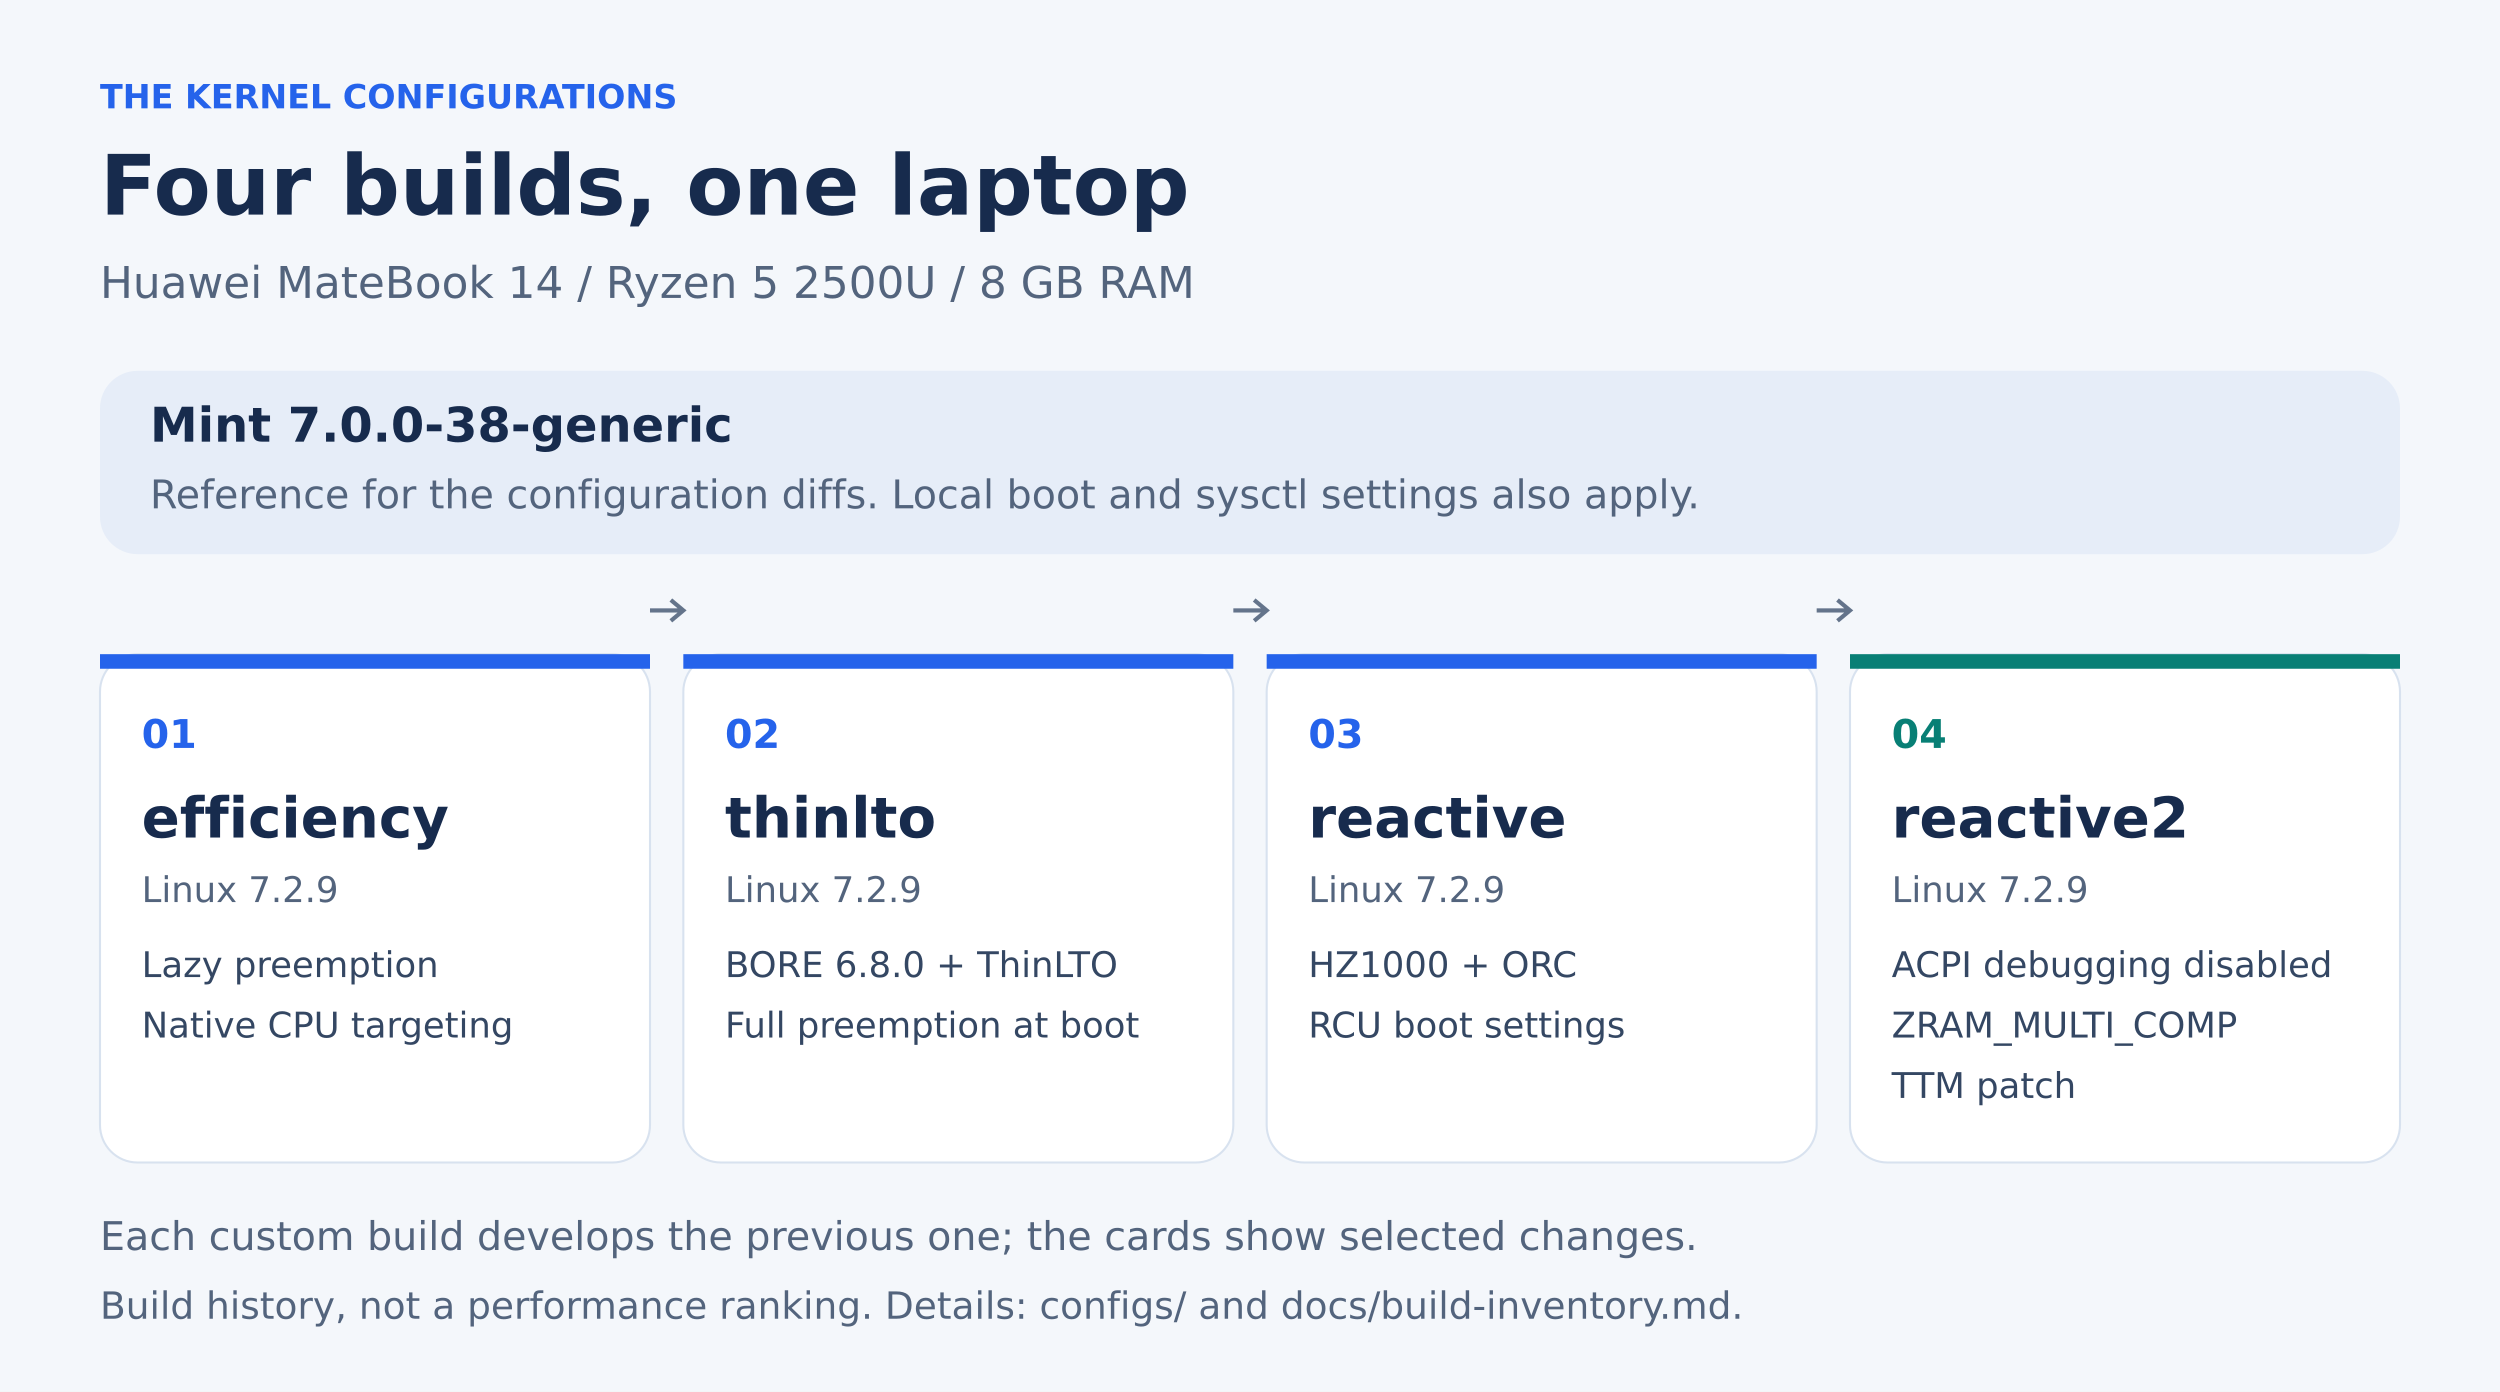
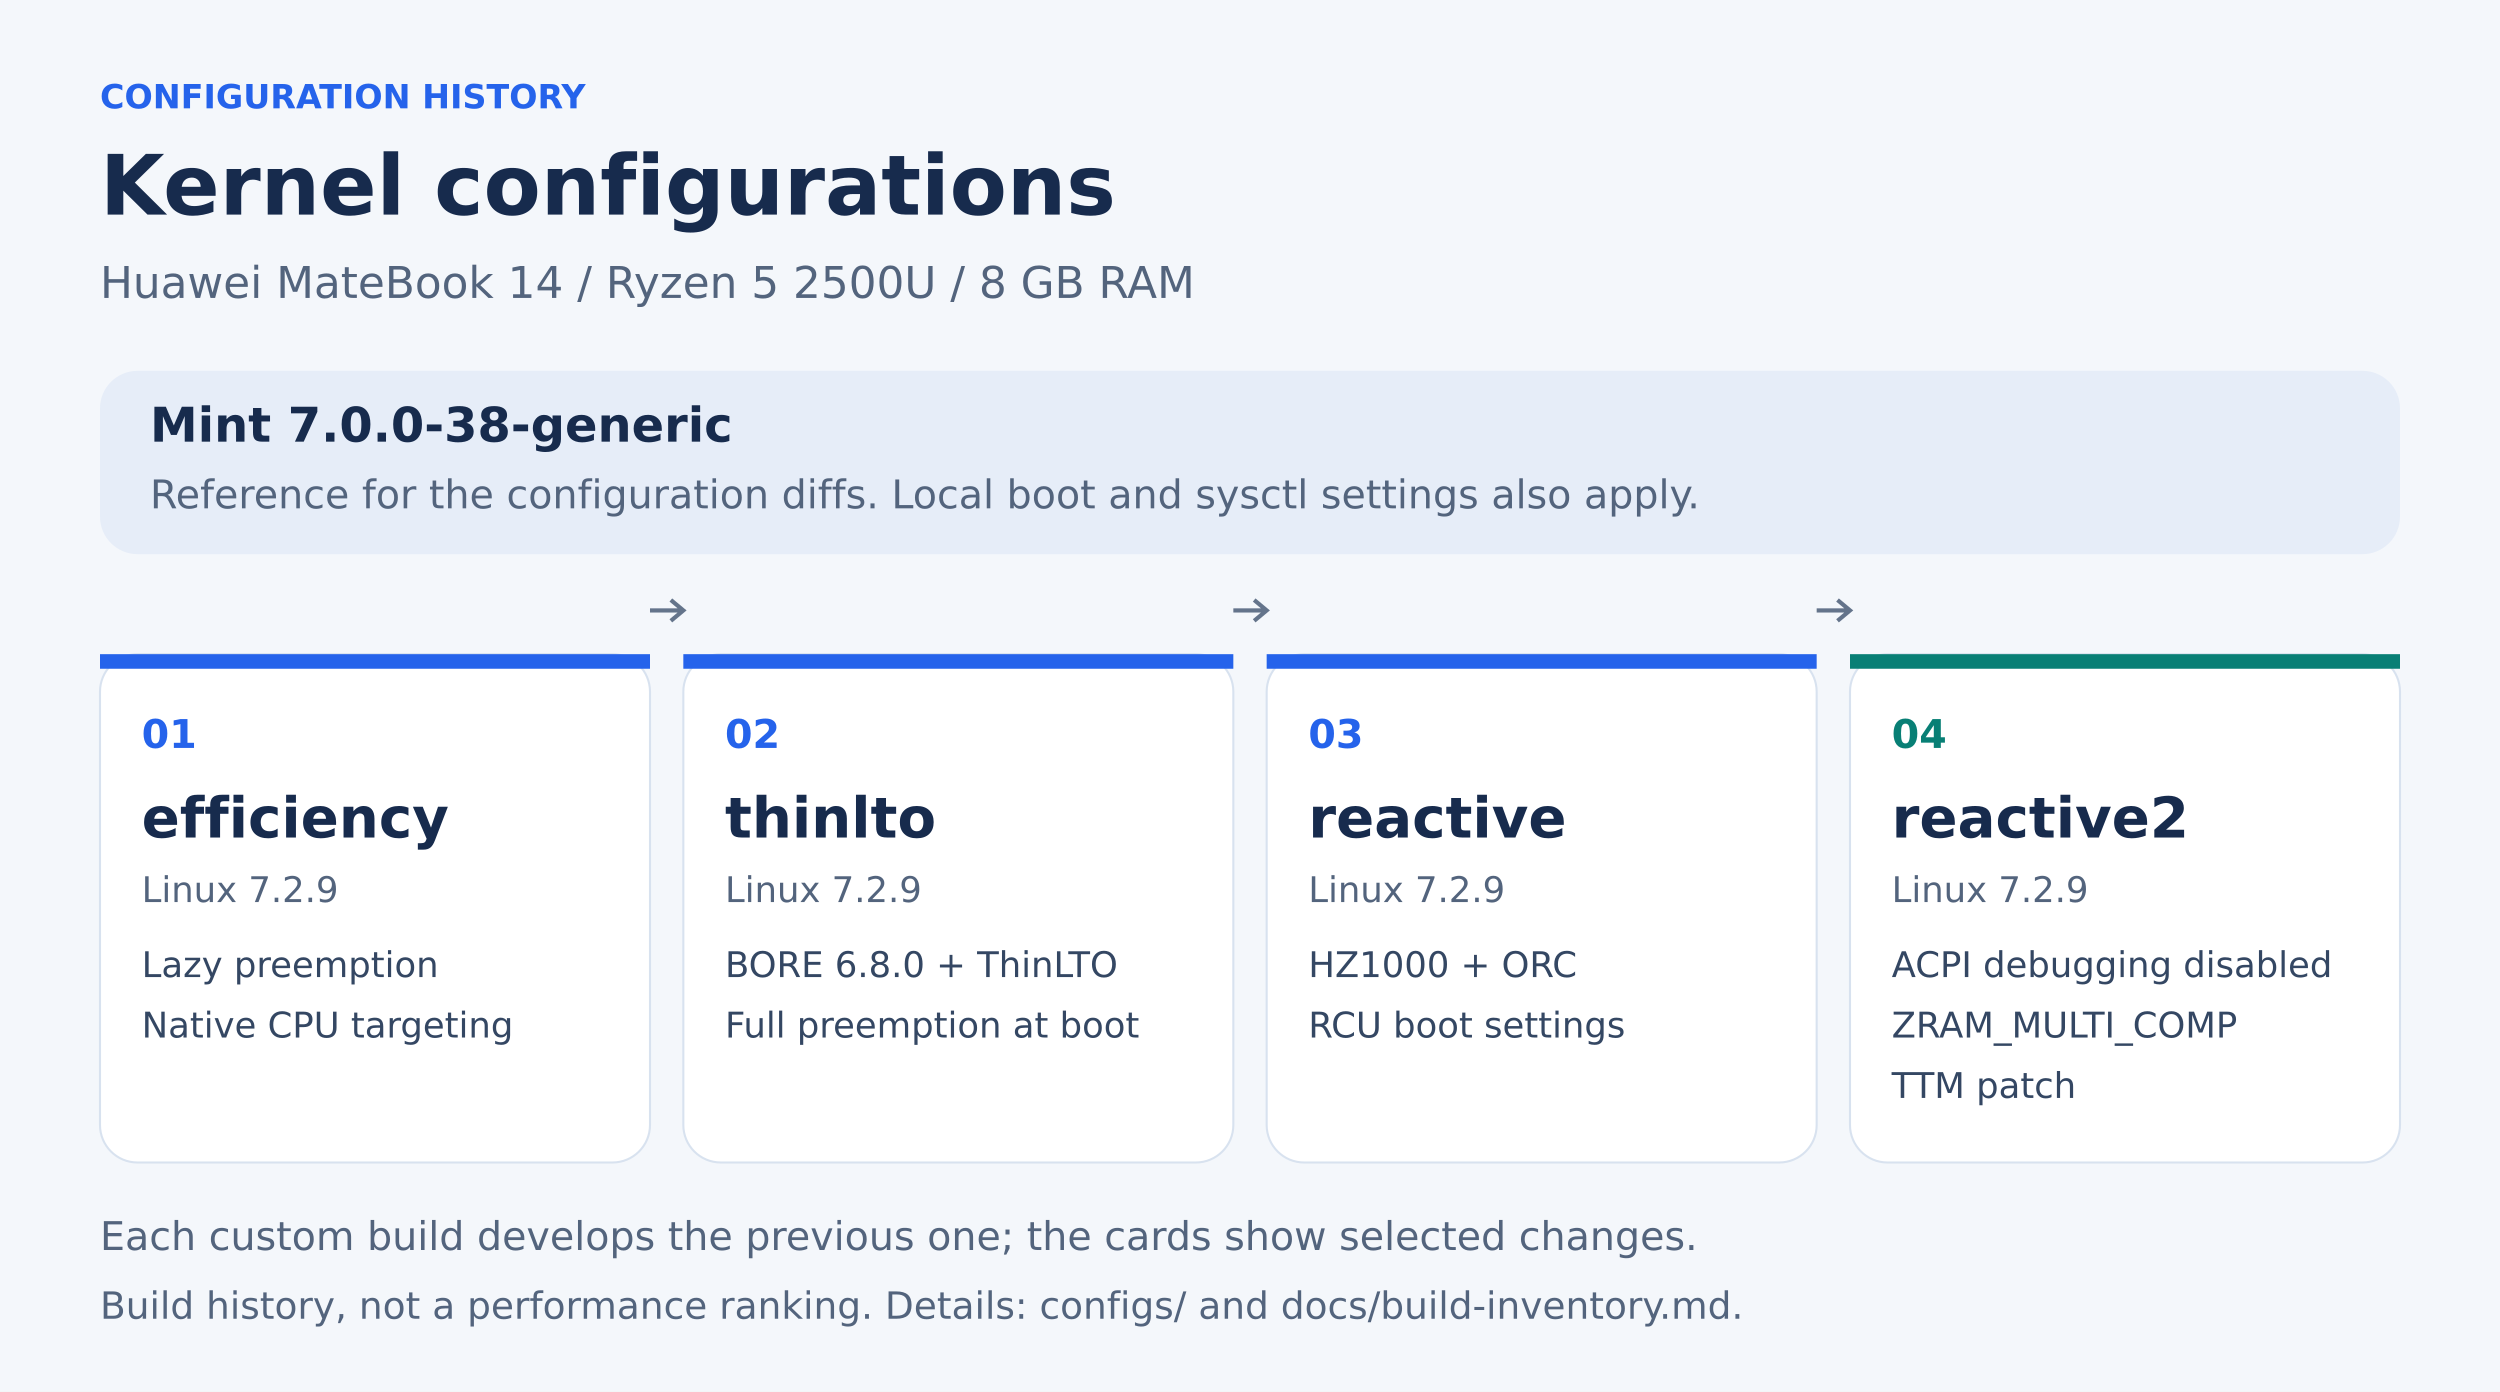
<svg xmlns="http://www.w3.org/2000/svg" width="1200" height="668" viewBox="0 0 1200 668" role="img" aria-labelledby="title desc">
  <g font-family="DejaVu Sans, Arial, sans-serif">
    <rect x="0" y="0" width="1200" height="668" rx="0" fill="#f4f7fb" stroke="none" />
-     <text x="48" y="52" font-size="16" fill="#2563eb" font-weight="700">THE KERNEL CONFIGURATIONS</text>
-     <text x="48" y="103" font-size="40" fill="#172b4d" font-weight="700">Four builds, one laptop</text>
+     <text x="48" y="52" font-size="16" fill="#2563eb" font-weight="700">CONFIGURATION HISTORY</text>
+     <text x="48" y="103" font-size="40" fill="#172b4d" font-weight="700">Kernel configurations</text>
    <text x="48" y="143" font-size="21" fill="#53647d" font-weight="400">Huawei MateBook 14  /  Ryzen 5 2500U  /  8 GB RAM</text>
    <rect x="48" y="178" width="1104" height="88" rx="18" fill="#e6edf8" stroke="none" />
    <text x="72" y="212" font-size="23" fill="#172b4d" font-weight="700">Mint 7.0.0-38-generic</text>
    <text x="72" y="244" font-size="19" fill="#53647d" font-weight="400">Reference for the configuration diffs. Local boot and sysctl settings also apply.</text>
    <rect x="48" y="314" width="264" height="244" rx="18" fill="#ffffff" stroke="#d8e2ef" />
    <rect x="48" y="314" width="264" height="7" rx="0" fill="#2563eb" stroke="none" />
    <text x="68" y="359" font-size="19" fill="#2563eb" font-weight="700">01</text>
    <text x="68" y="402" font-size="27" fill="#172b4d" font-weight="700">efficiency</text>
    <text x="68" y="433" font-size="17" fill="#53647d" font-weight="400">Linux 7.2.9</text>
    <text x="68" y="469" font-size="17" fill="#344763" font-weight="400">Lazy preemption</text>
    <text x="68" y="498" font-size="17" fill="#344763" font-weight="400">Native CPU targeting</text>
    <path d="M 312 293 H 328 m -6 -5 l 6 5 -6 5" fill="none" stroke="#64748b" stroke-width="2" />
    <rect x="328" y="314" width="264" height="244" rx="18" fill="#ffffff" stroke="#d8e2ef" />
    <rect x="328" y="314" width="264" height="7" rx="0" fill="#2563eb" stroke="none" />
    <text x="348" y="359" font-size="19" fill="#2563eb" font-weight="700">02</text>
    <text x="348" y="402" font-size="27" fill="#172b4d" font-weight="700">thinlto</text>
    <text x="348" y="433" font-size="17" fill="#53647d" font-weight="400">Linux 7.2.9</text>
    <text x="348" y="469" font-size="17" fill="#344763" font-weight="400">BORE 6.8.0 + ThinLTO</text>
    <text x="348" y="498" font-size="17" fill="#344763" font-weight="400">Full preemption at boot</text>
    <path d="M 592 293 H 608 m -6 -5 l 6 5 -6 5" fill="none" stroke="#64748b" stroke-width="2" />
    <rect x="608" y="314" width="264" height="244" rx="18" fill="#ffffff" stroke="#d8e2ef" />
    <rect x="608" y="314" width="264" height="7" rx="0" fill="#2563eb" stroke="none" />
    <text x="628" y="359" font-size="19" fill="#2563eb" font-weight="700">03</text>
    <text x="628" y="402" font-size="27" fill="#172b4d" font-weight="700">reactive</text>
    <text x="628" y="433" font-size="17" fill="#53647d" font-weight="400">Linux 7.2.9</text>
    <text x="628" y="469" font-size="17" fill="#344763" font-weight="400">HZ1000 + ORC</text>
    <text x="628" y="498" font-size="17" fill="#344763" font-weight="400">RCU boot settings</text>
    <path d="M 872 293 H 888 m -6 -5 l 6 5 -6 5" fill="none" stroke="#64748b" stroke-width="2" />
    <rect x="888" y="314" width="264" height="244" rx="18" fill="#ffffff" stroke="#d8e2ef" />
    <rect x="888" y="314" width="264" height="7" rx="0" fill="#087f75" stroke="none" />
    <text x="908" y="359" font-size="19" fill="#087f75" font-weight="700">04</text>
    <text x="908" y="402" font-size="27" fill="#172b4d" font-weight="700">reactive2</text>
    <text x="908" y="433" font-size="17" fill="#53647d" font-weight="400">Linux 7.2.9</text>
    <text x="908" y="469" font-size="17" fill="#344763" font-weight="400">ACPI debugging disabled</text>
    <text x="908" y="498" font-size="17" fill="#344763" font-weight="400">ZRAM_MULTI_COMP</text>
    <text x="908" y="527" font-size="17" fill="#344763" font-weight="400">TTM patch</text>
    <text x="48" y="600" font-size="19" fill="#53647d" font-weight="400">Each custom build develops the previous one; the cards show selected changes.</text>
    <text x="48" y="633" font-size="18" fill="#53647d" font-weight="400">Build history, not a performance ranking. Details: configs/ and docs/build-inventory.md.</text>
  </g>
</svg>
